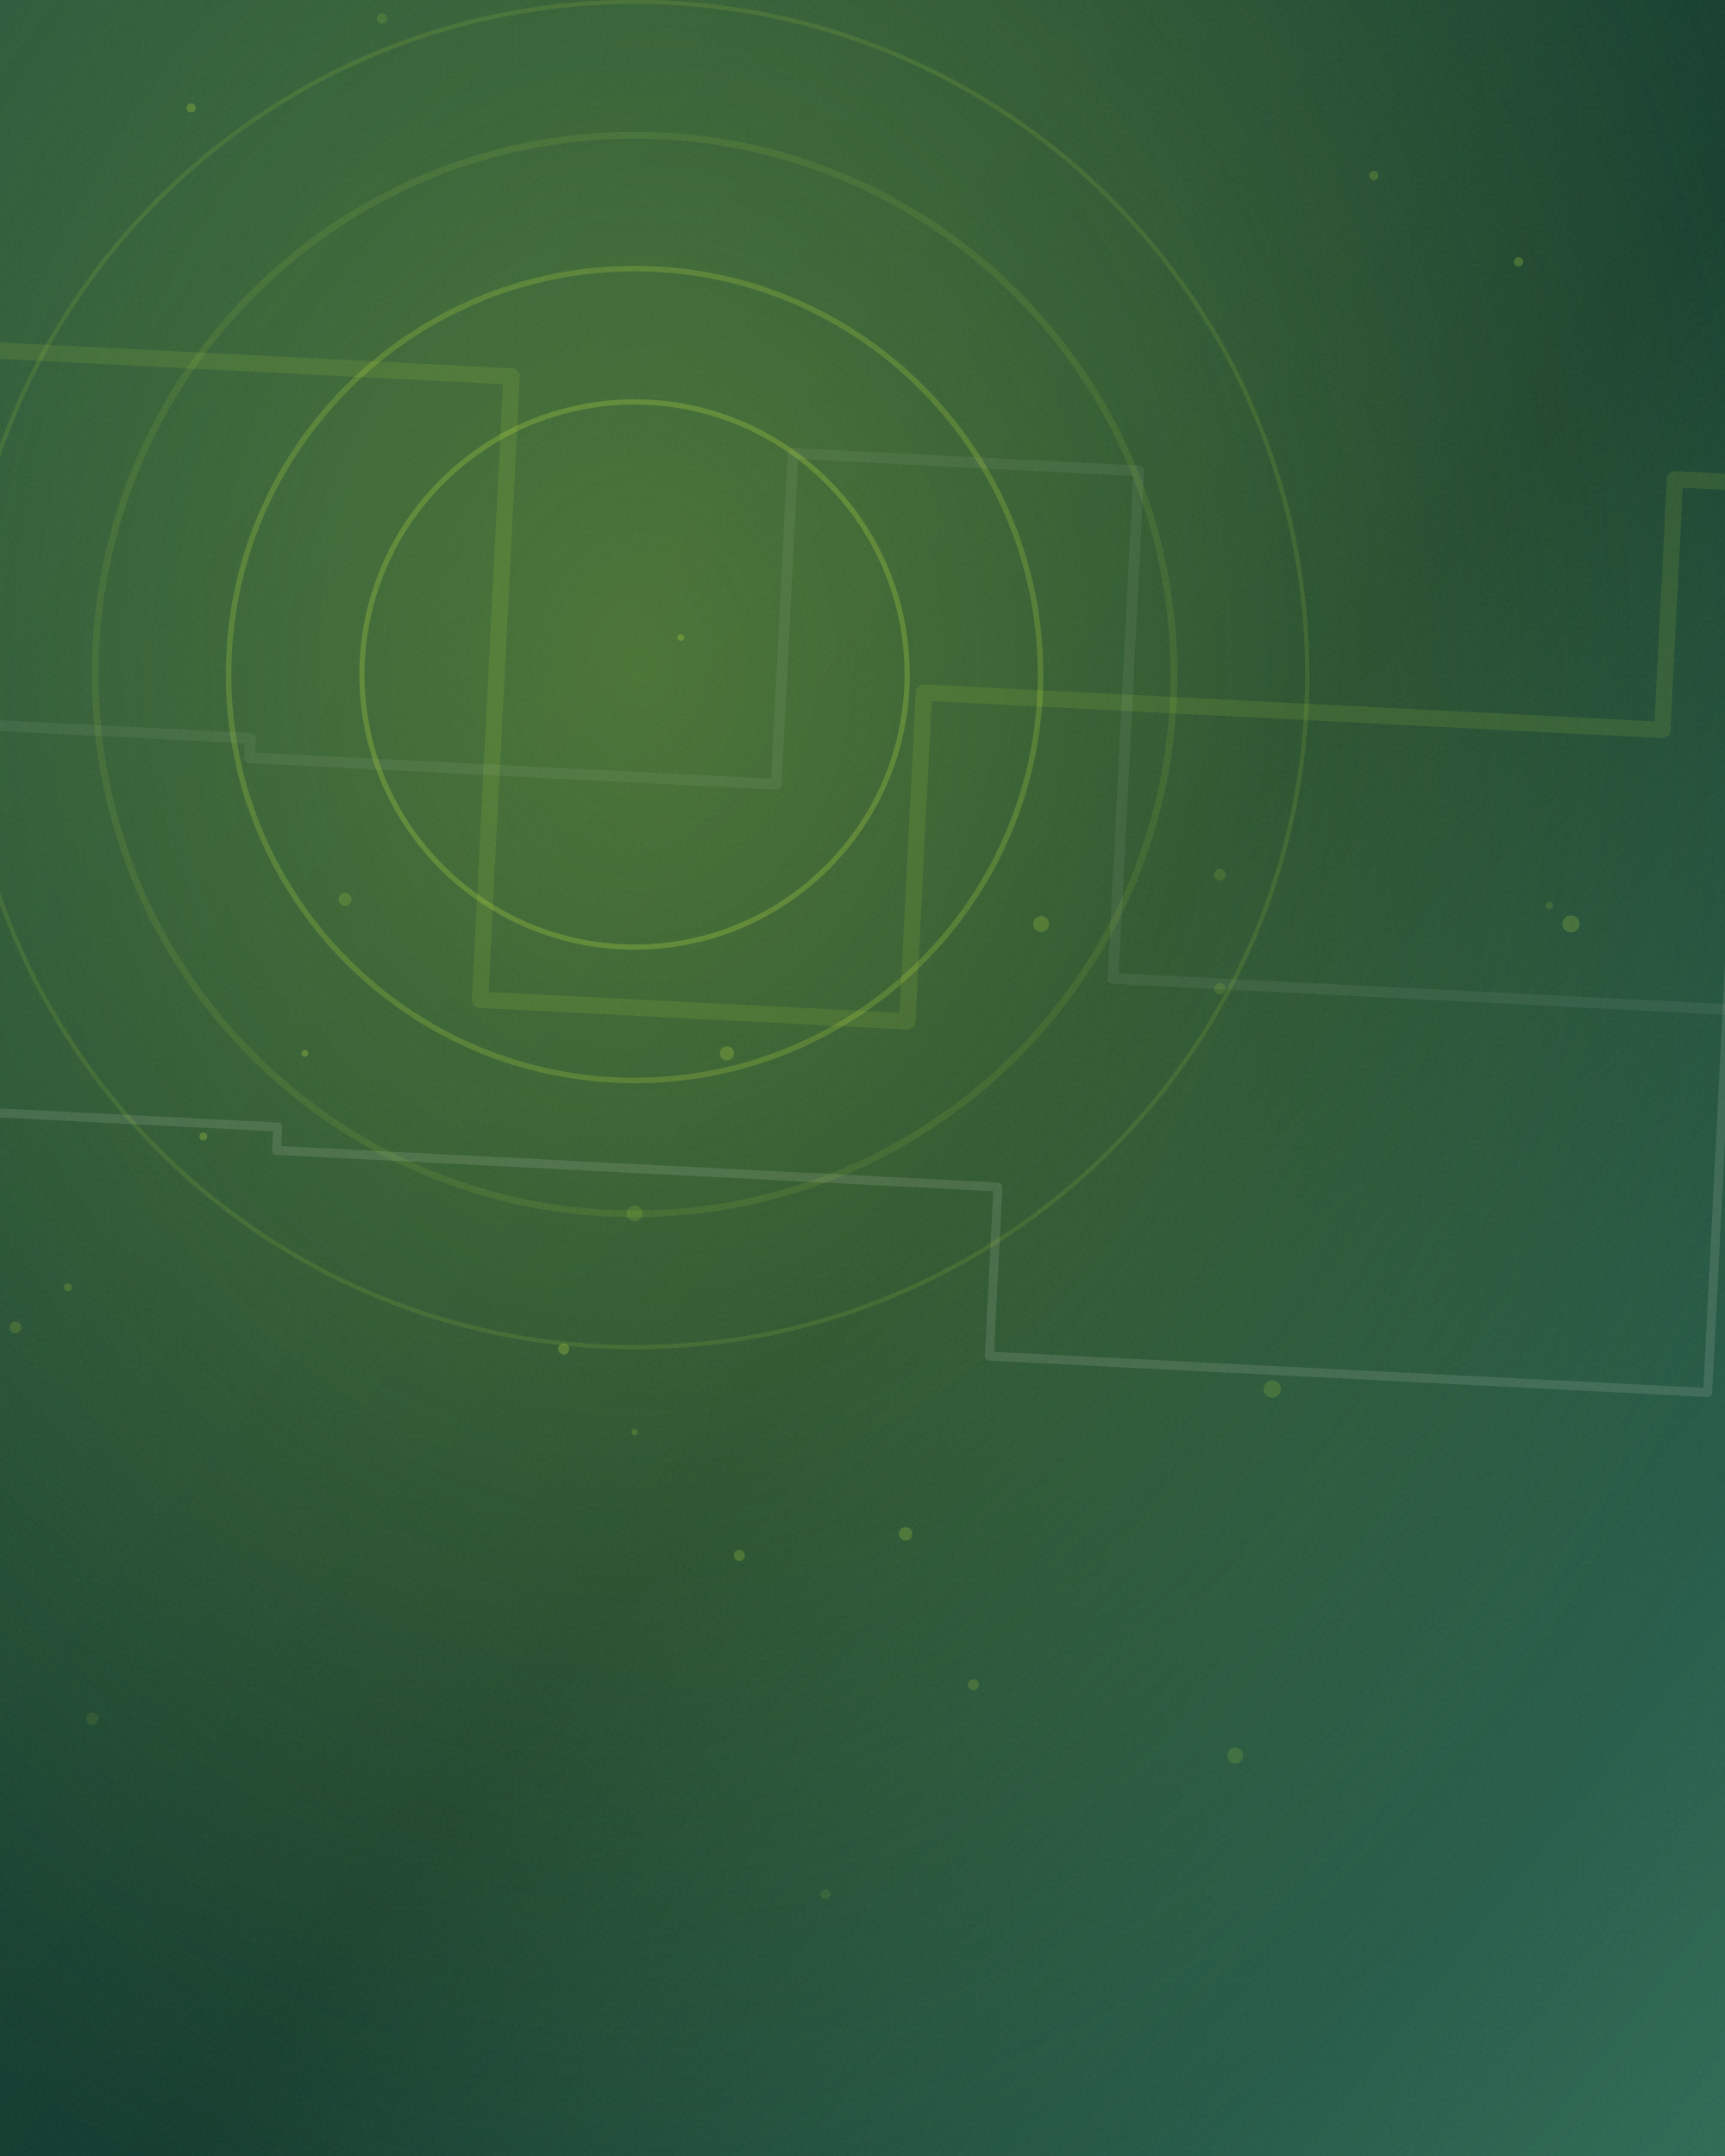
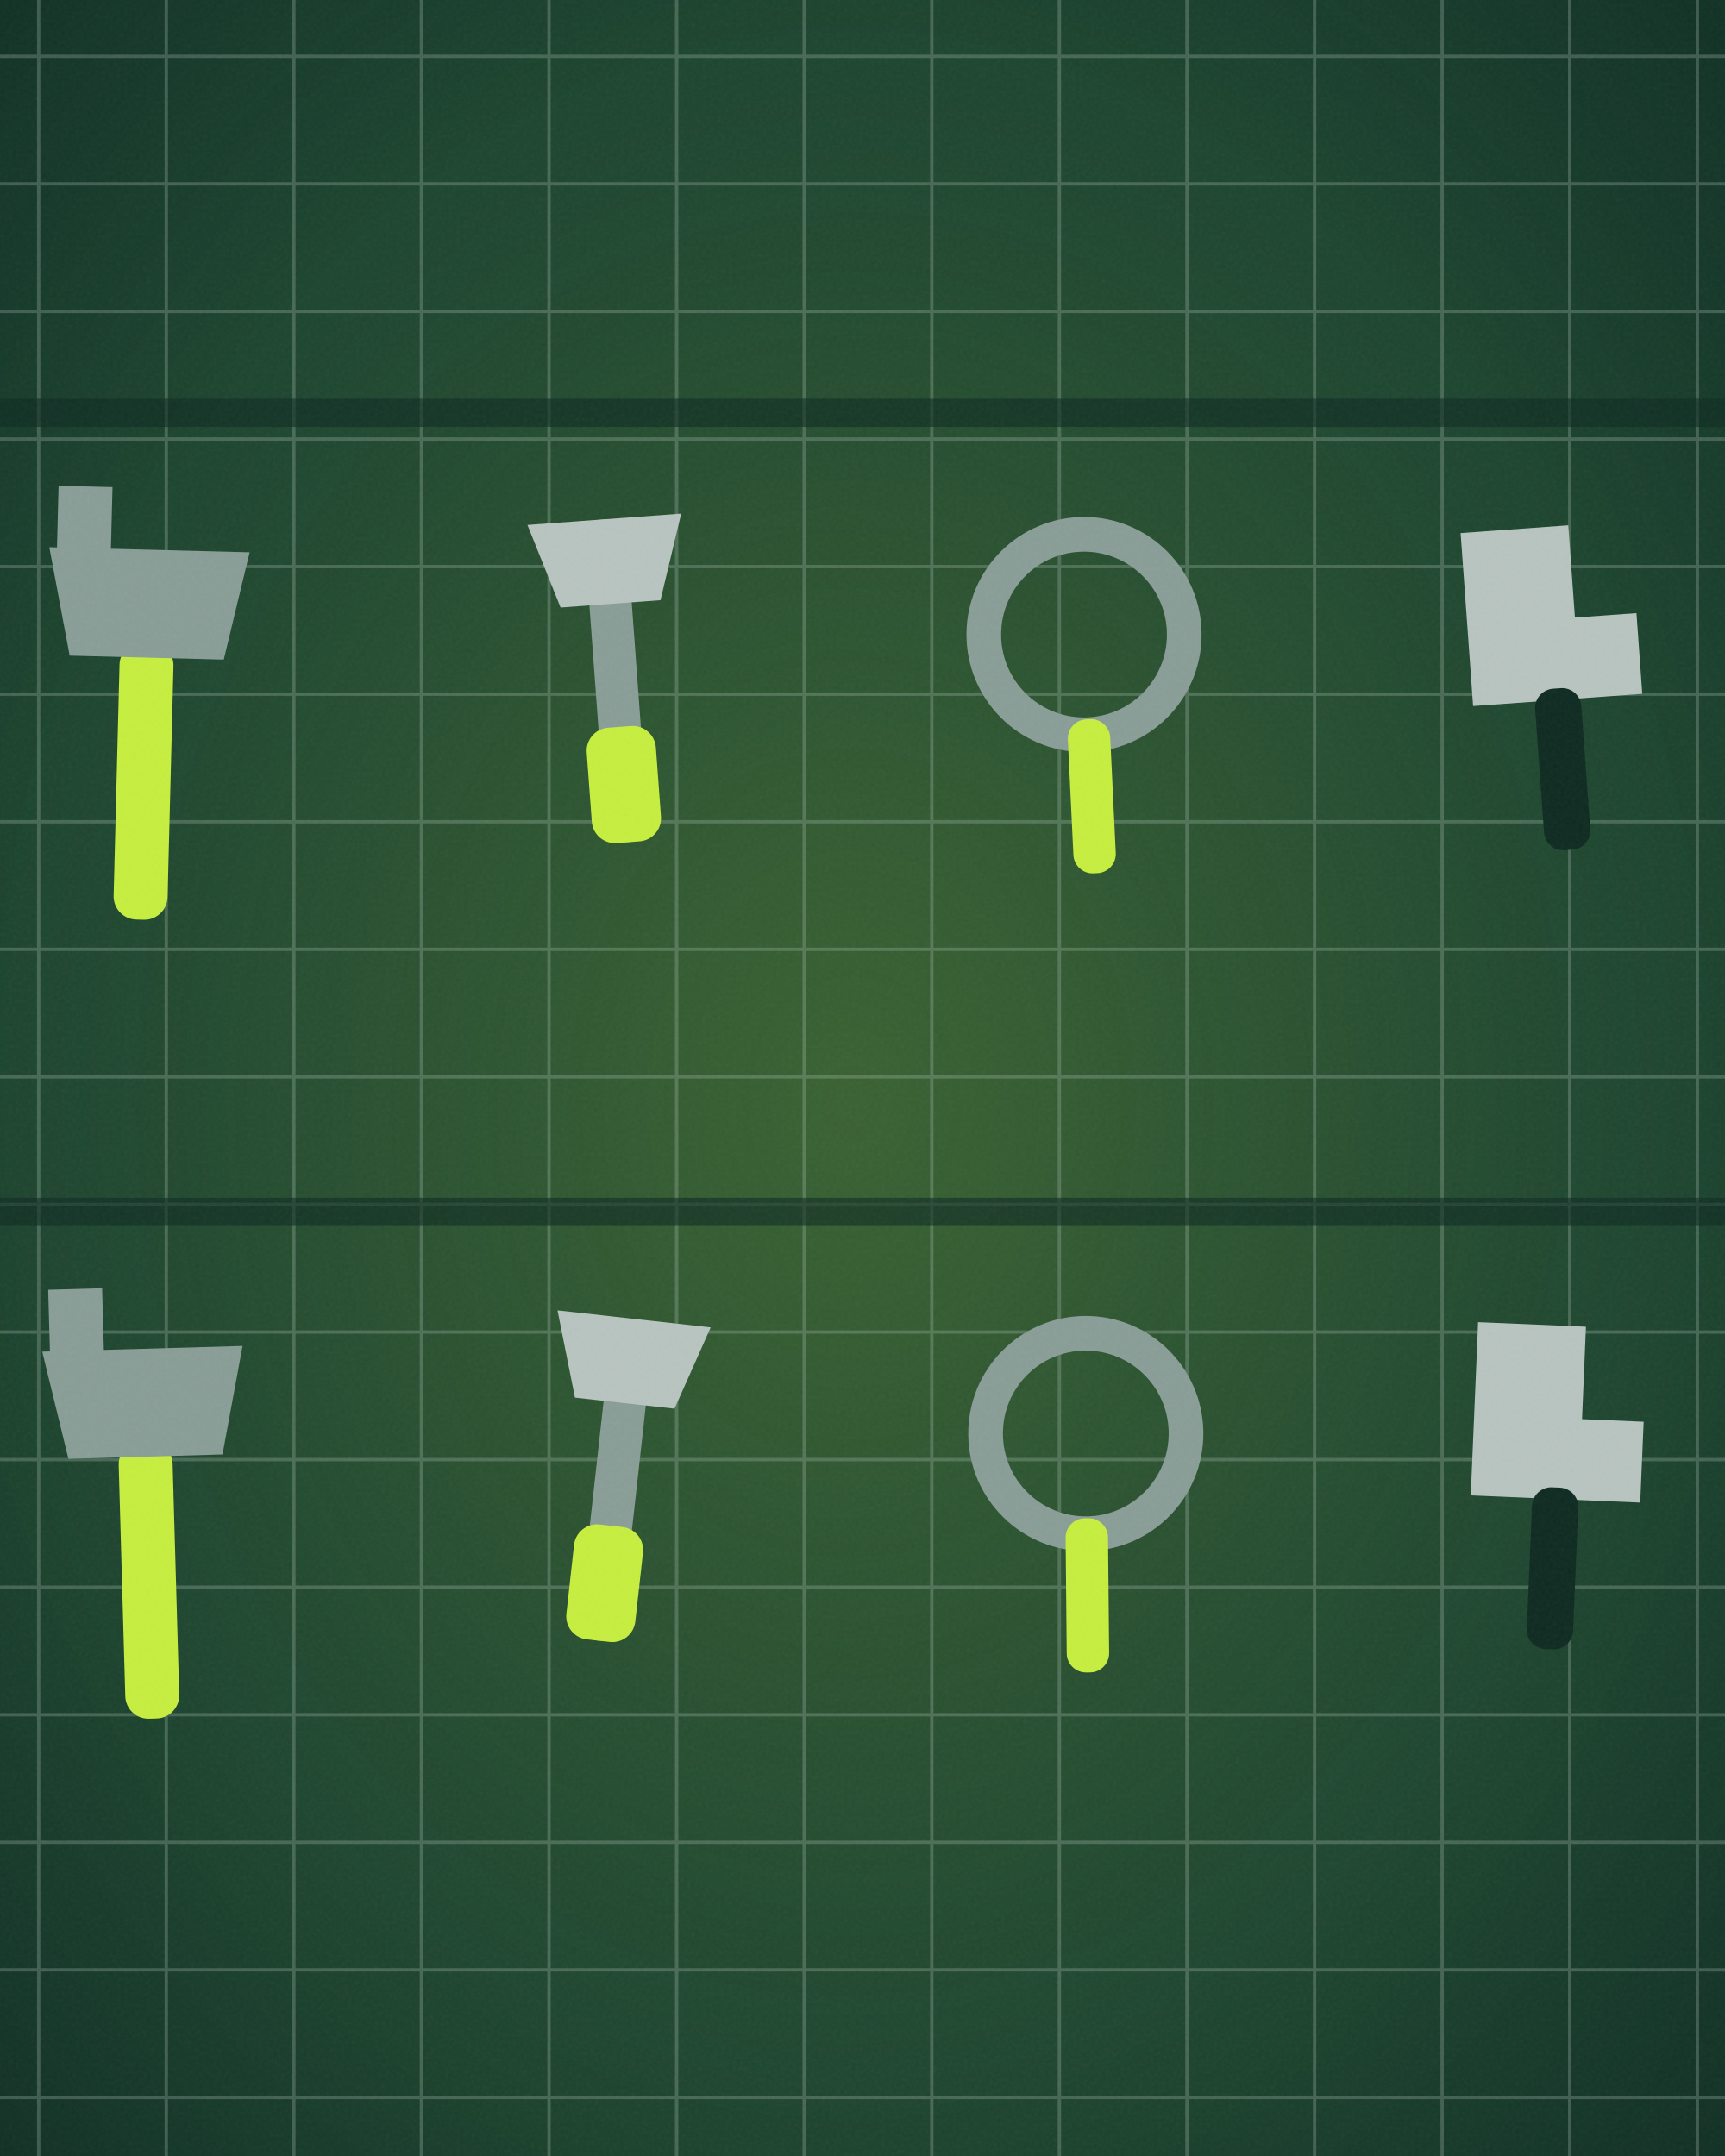
- <svg xmlns="http://www.w3.org/2000/svg" viewBox="0 0 560 700" width="560" height="700" role="img" aria-label="Workshop detail with plumbing tools">
+ <svg xmlns="http://www.w3.org/2000/svg" viewBox="0 0 560 700" width="560" height="700" role="img" aria-label="Plumbing tools arranged on a workshop pegboard">
  <defs>
-     <linearGradient id="g" x1="0" y1="0" x2="1" y2="1">
-       <stop offset="0%" stop-color="#1b4a3b" />
-       <stop offset="55%" stop-color="#123a2e" />
-       <stop offset="100%" stop-color="#2f6b55" />
-     </linearGradient>
-     <radialGradient id="glow" cx="0.37" cy="0.31" r="0.75">
-       <stop offset="0%" stop-color="#c6ee3e" stop-opacity="0.3" />
-       <stop offset="100%" stop-color="#c6ee3e" stop-opacity="0" />
-     </radialGradient>
-     <filter id="grain">
+     <filter id="gr-s22">
      <feTurbulence type="fractalNoise" baseFrequency="0.9" numOctaves="3" />
      <feColorMatrix type="saturate" values="0" />
    </filter>
-     <clipPath id="clip">
-       <rect width="560" height="700" />
+     <clipPath id="frame-s22">
+       <rect width="100%" height="100%" />
    </clipPath>
  </defs>
-   <g clip-path="url(#clip)">
-     <rect width="560" height="700" fill="url(#g)" />
-     <rect width="560" height="700" fill="url(#glow)" />
-     <g transform="rotate(2.9 280 350)">
-       <path d="M-56.0,375.5 L91.2,375.5 L91.2,383.1 L325.7,383.1 L325.7,438.1 L559.2,438.1 L559.2,138.3 L616.0,138.3" fill="none" stroke="#f6f4ec" stroke-width="2.914" stroke-linecap="round" stroke-linejoin="round" opacity="0.12" />
-       <path d="M-56.0,128.3 L154.7,128.3 L154.7,330.9 L293.6,330.9 L293.6,224.0 L533.6,224.0 L533.6,142.5 L616.0,142.5" fill="none" stroke="#c6ee3e" stroke-width="5.318" stroke-linecap="round" stroke-linejoin="round" opacity="0.11" />
-       <path d="M-56.0,249.9 L76.0,249.9 L76.0,256.2 L247.2,256.2 L247.2,148.6 L359.6,148.6 L359.6,313.6 L616.0,313.6" fill="none" stroke="#f6f4ec" stroke-width="3.475" stroke-linecap="round" stroke-linejoin="round" opacity="0.07" />
+   <rect width="560" height="700" fill="#123a2e" />
+   <g clip-path="url(#frame-s22)">
+     <g transform="translate(276.34,358.36) scale(1.09,1.09) translate(-280,-350)">
+       <rect width="560" height="700" fill="#123a2e" />
+       <radialGradient id="bloom-s22" cx="0.5" cy="0.5" r="0.72">
+         <stop offset="0%" stop-color="#c6ee3e" stop-opacity="0.22" />
+         <stop offset="55%" stop-color="#c6ee3e" stop-opacity="0.07" />
+         <stop offset="100%" stop-color="#c6ee3e" stop-opacity="0" />
+       </radialGradient>
+       <rect width="560" height="700" fill="url(#bloom-s22)" />
+       <radialGradient id="vig-s22" cx="0.5" cy="0.48" r="0.78">
+         <stop offset="55%" stop-color="#000000" stop-opacity="0" />
+         <stop offset="100%" stop-color="#000000" stop-opacity="0.34" />
+       </radialGradient>
+       <rect width="560" height="700" fill="url(#vig-s22)" />
+       <path d="M38,0 L38,700 M76,0 L76,700 M114,0 L114,700 M152,0 L152,700 M190,0 L190,700 M228,0 L228,700 M266,0 L266,700 M304,0 L304,700 M342,0 L342,700 M380,0 L380,700 M418,0 L418,700 M456,0 L456,700 M494,0 L494,700 M532,0 L532,700 M0,38 L560,38 M0,76 L560,76 M0,114 L560,114 M0,152 L560,152 M0,190 L560,190 M0,228 L560,228 M0,266 L560,266 M0,304 L560,304 M0,342 L560,342 M0,380 L560,380 M0,418 L560,418 M0,456 L560,456 M0,494 L560,494 M0,532 L560,532 M0,570 L560,570 M0,608 L560,608 M0,646 L560,646 M0,684 L560,684" stroke="#b4c6bc" stroke-width="1" opacity="0.28" fill="none" />
+       <rect x="0" y="140" width="560" height="8.4" fill="#0d2a21" opacity="0.6" />
+       <rect x="0" y="378" width="560" height="8.4" fill="#0d2a21" opacity="0.6" />
+       <g transform="translate(70,224) rotate(1.46)">
+         <rect x="-8.04" y="-11.48" width="16.07" height="82.66" rx="6.89" fill="#c6ee3e" />
+         <path d="M-29.85,-39.03 L29.85,-39.03 L22.96,-6.89 L-22.96,-6.89 Z" fill="#899d97" />
+         <rect x="-27.55" y="-57.4" width="16.07" height="20.66" fill="#899d97" />
+       </g>
+       <g transform="translate(210,224) rotate(-4.21)">
+         <rect x="-6.31" y="-48.22" width="12.63" height="96.43" rx="5.74" fill="#899d97" />
+         <path d="M-22.96,-48.22 L22.96,-48.22 L14.92,-22.96 L-14.92,-22.96 Z" fill="#b8c4c0" />
+         <rect x="-10.33" y="13.78" width="20.66" height="34.44" rx="6.89" fill="#c6ee3e" />
+       </g>
+       <g transform="translate(350,224) rotate(-2.75)">
+         <circle cx="0" cy="-13.78" r="29.85" fill="none" stroke="#899d97" stroke-width="10.33" />
+         <rect x="-6.31" y="11.48" width="12.63" height="45.92" rx="5.74" fill="#c6ee3e" />
+       </g>
+       <g transform="translate(490,224) rotate(-4.13)">
+         <path d="M-25.26,-45.92 L6.89,-45.92 L6.89,-18.37 L25.26,-18.37 L25.26,5.74 L-25.26,5.74 Z" fill="#b8c4c0" />
+         <rect x="-6.89" y="2.3" width="13.78" height="48.22" rx="5.74" fill="#0d2a21" />
+       </g>
+       <g transform="translate(70,462) rotate(-1.63)">
+         <rect x="-8.04" y="-11.48" width="16.07" height="82.66" rx="6.89" fill="#c6ee3e" />
+         <path d="M-29.85,-39.03 L29.85,-39.03 L22.96,-6.89 L-22.96,-6.89 Z" fill="#899d97" />
+         <rect x="-27.55" y="-57.4" width="16.07" height="20.66" fill="#899d97" />
+       </g>
+       <g transform="translate(210,462) rotate(6.35)">
+         <rect x="-6.31" y="-48.22" width="12.63" height="96.43" rx="5.74" fill="#899d97" />
+         <path d="M-22.96,-48.22 L22.96,-48.22 L14.92,-22.96 L-14.92,-22.96 Z" fill="#b8c4c0" />
+         <rect x="-10.33" y="13.78" width="20.66" height="34.44" rx="6.89" fill="#c6ee3e" />
+       </g>
+       <g transform="translate(350,462) rotate(-0.55)">
+         <circle cx="0" cy="-13.78" r="29.85" fill="none" stroke="#899d97" stroke-width="10.33" />
+         <rect x="-6.31" y="11.48" width="12.63" height="45.92" rx="5.74" fill="#c6ee3e" />
+       </g>
+       <g transform="translate(490,462) rotate(2.43)">
+         <path d="M-25.26,-45.92 L6.89,-45.92 L6.89,-18.37 L25.26,-18.37 L25.26,5.74 L-25.26,5.74 Z" fill="#b8c4c0" />
+         <rect x="-6.89" y="2.3" width="13.78" height="48.22" rx="5.74" fill="#0d2a21" />
+       </g>
+       <rect width="560" height="700" filter="url(#gr-s22)" opacity="0.055" />
    </g>
-     <circle cx="206" cy="219" r="88.5" fill="none" stroke="#c6ee3e" stroke-width="1.7" opacity="0.24" />
-     <circle cx="206" cy="219" r="131.8" fill="none" stroke="#c6ee3e" stroke-width="1.8" opacity="0.21" />
-     <circle cx="206" cy="219" r="175.1" fill="none" stroke="#c6ee3e" stroke-width="2.2" opacity="0.10" />
-     <circle cx="206" cy="219" r="218.4" fill="none" stroke="#c6ee3e" stroke-width="1.4" opacity="0.12" />
-     <circle cx="30" cy="558" r="2.0" fill="#c6ee3e" opacity="0.09" />
-     <circle cx="66" cy="369" r="1.3" fill="#c6ee3e" opacity="0.25" />
-     <circle cx="112" cy="292" r="2.1" fill="#c6ee3e" opacity="0.17" />
-     <circle cx="503" cy="294" r="1.2" fill="#c6ee3e" opacity="0.13" />
-     <circle cx="240" cy="505" r="1.8" fill="#c6ee3e" opacity="0.20" />
-     <circle cx="493" cy="85" r="1.5" fill="#c6ee3e" opacity="0.23" />
-     <circle cx="62" cy="35" r="1.5" fill="#c6ee3e" opacity="0.24" />
-     <circle cx="268" cy="615" r="1.6" fill="#c6ee3e" opacity="0.10" />
-     <circle cx="5" cy="431" r="1.9" fill="#c6ee3e" opacity="0.15" />
-     <circle cx="221" cy="207" r="1.1" fill="#c6ee3e" opacity="0.25" />
-     <circle cx="99" cy="342" r="1.1" fill="#c6ee3e" opacity="0.27" />
-     <circle cx="206" cy="394" r="2.6" fill="#c6ee3e" opacity="0.14" />
-     <circle cx="396" cy="284" r="1.9" fill="#c6ee3e" opacity="0.13" />
-     <circle cx="510" cy="300" r="2.8" fill="#c6ee3e" opacity="0.19" />
-     <circle cx="206" cy="465" r="1.0" fill="#c6ee3e" opacity="0.19" />
-     <circle cx="22" cy="418" r="1.3" fill="#c6ee3e" opacity="0.18" />
-     <circle cx="316" cy="547" r="1.8" fill="#c6ee3e" opacity="0.17" />
-     <circle cx="124" cy="6" r="1.7" fill="#c6ee3e" opacity="0.13" />
-     <circle cx="338" cy="300" r="2.6" fill="#c6ee3e" opacity="0.20" />
-     <circle cx="413" cy="451" r="2.8" fill="#c6ee3e" opacity="0.16" />
-     <circle cx="446" cy="57" r="1.5" fill="#c6ee3e" opacity="0.18" />
-     <circle cx="294" cy="498" r="2.2" fill="#c6ee3e" opacity="0.21" />
-     <circle cx="396" cy="321" r="1.8" fill="#c6ee3e" opacity="0.14" />
-     <circle cx="236" cy="342" r="2.3" fill="#c6ee3e" opacity="0.22" />
-     <circle cx="183" cy="438" r="1.8" fill="#c6ee3e" opacity="0.25" />
-     <circle cx="401" cy="570" r="2.6" fill="#c6ee3e" opacity="0.14" />
-     <rect width="560" height="700" filter="url(#grain)" opacity="0.05" />
  </g>
</svg>
